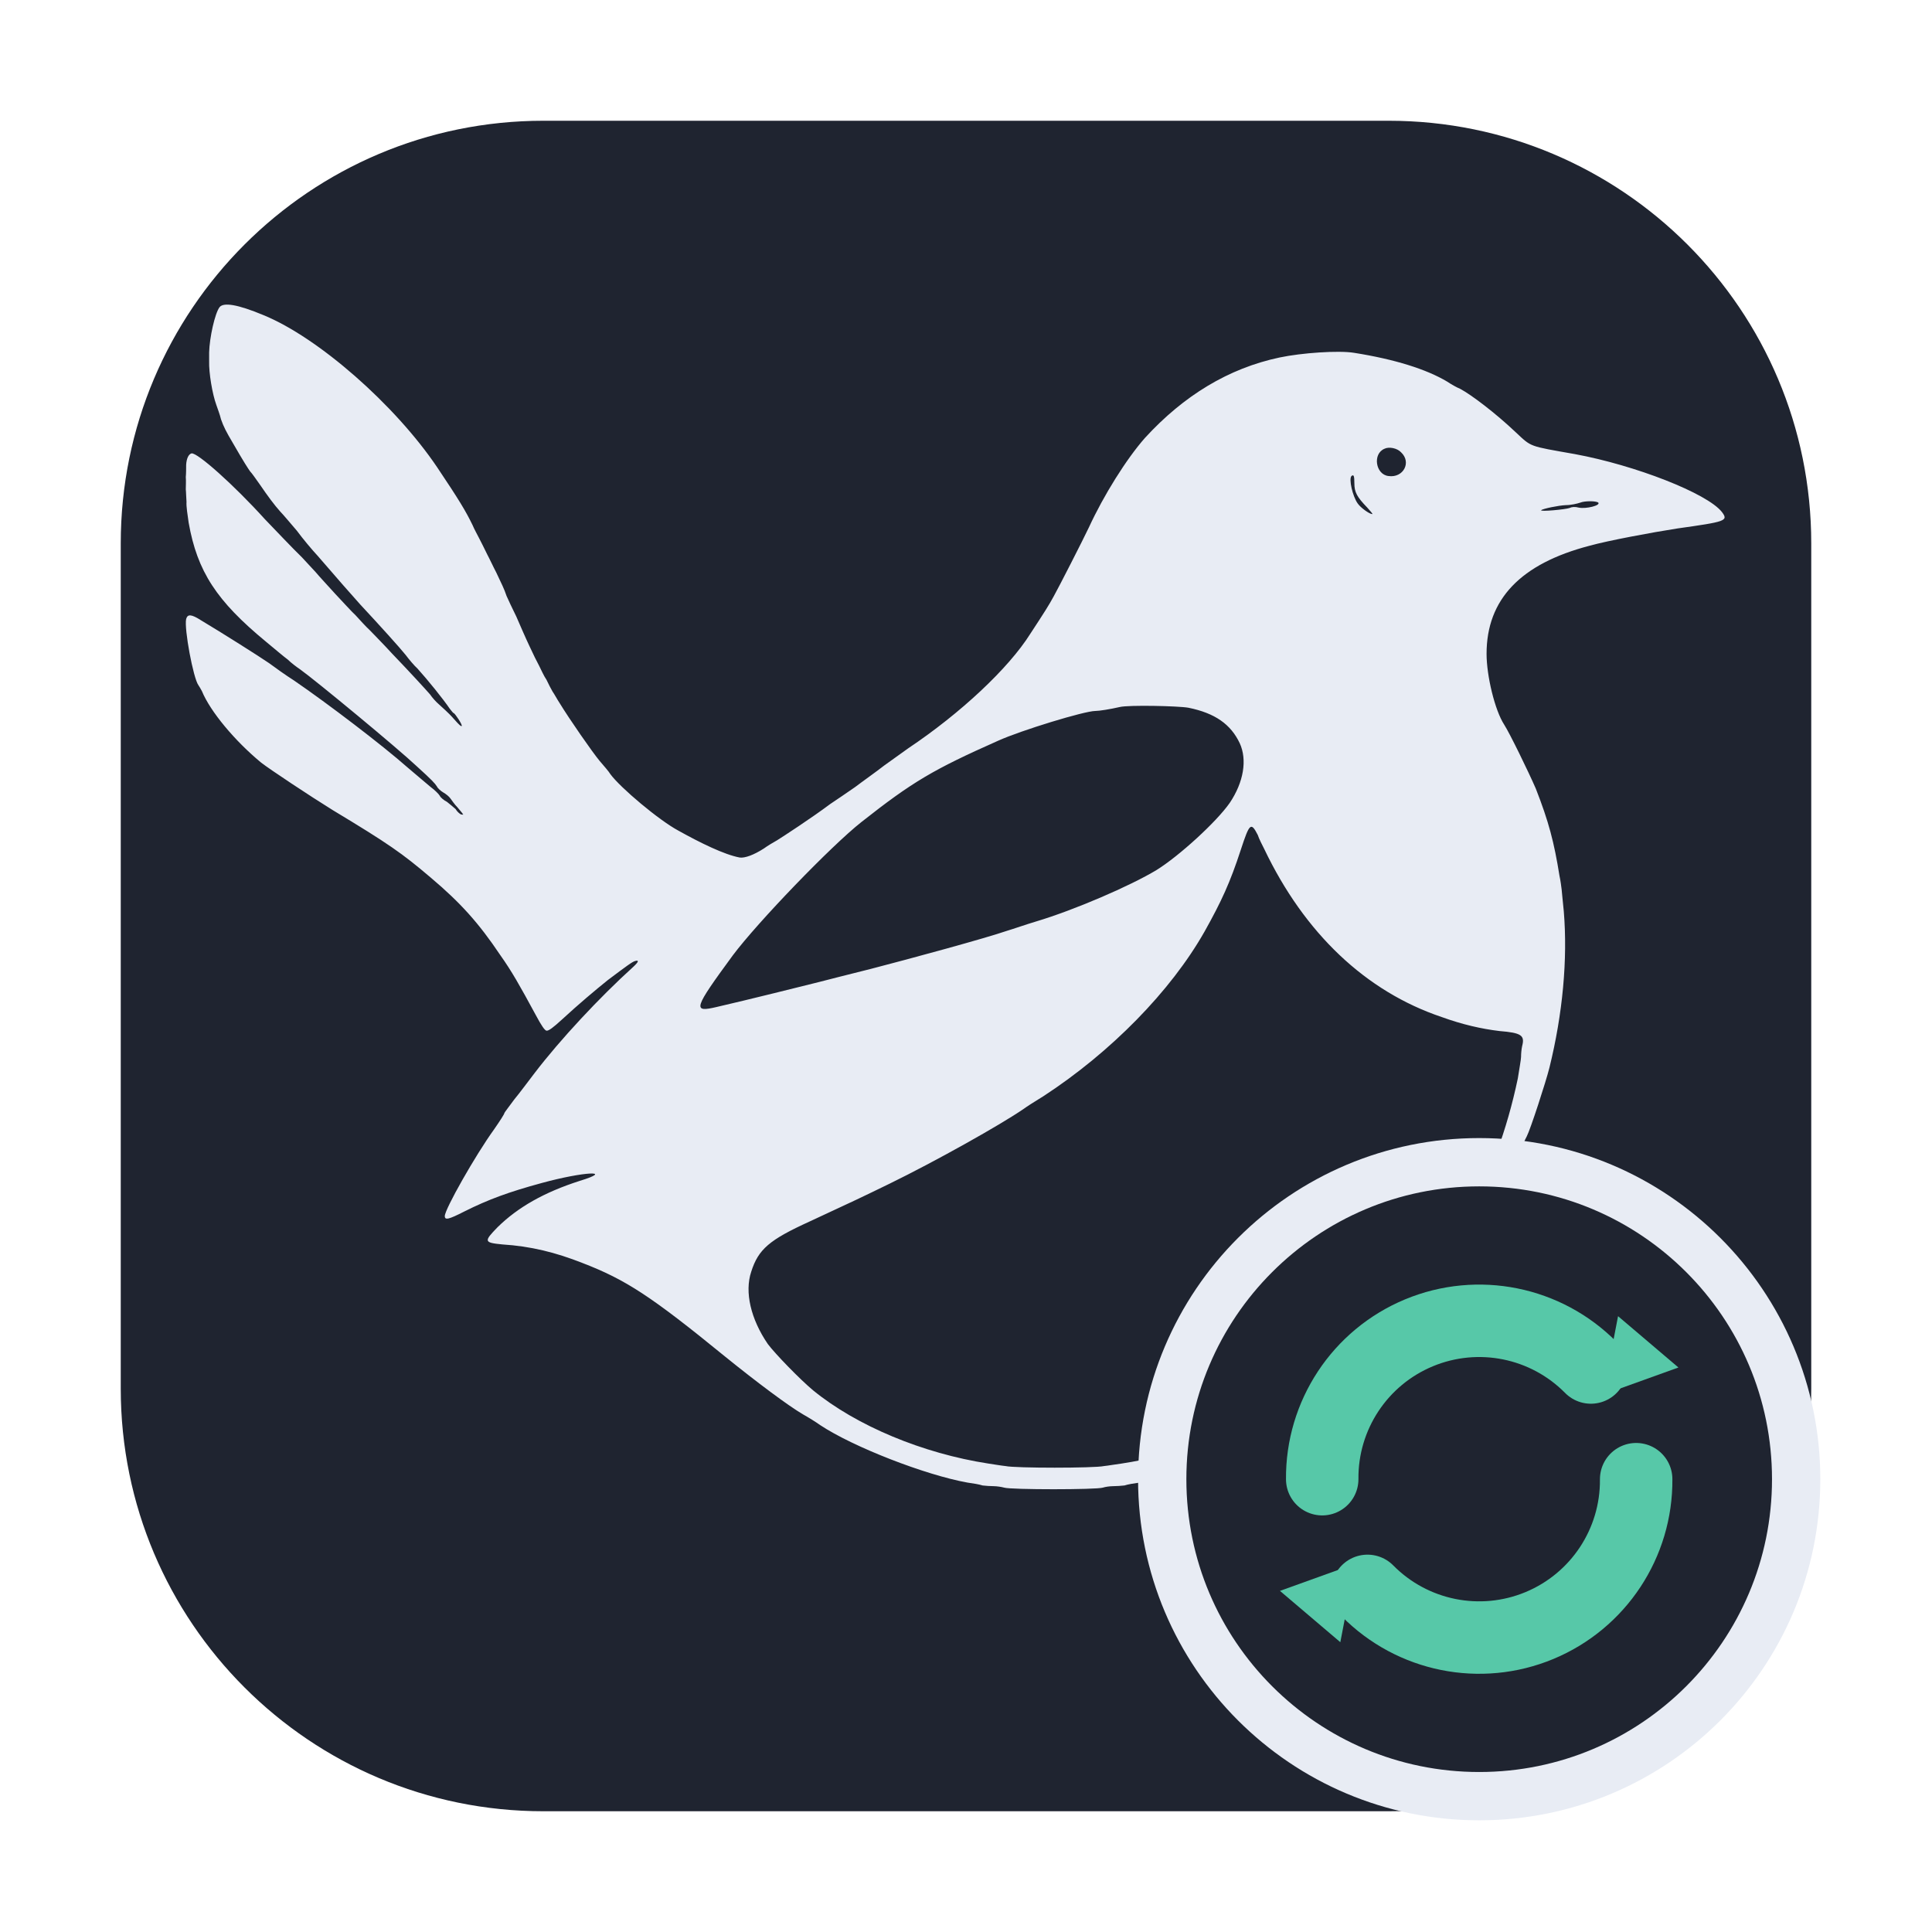
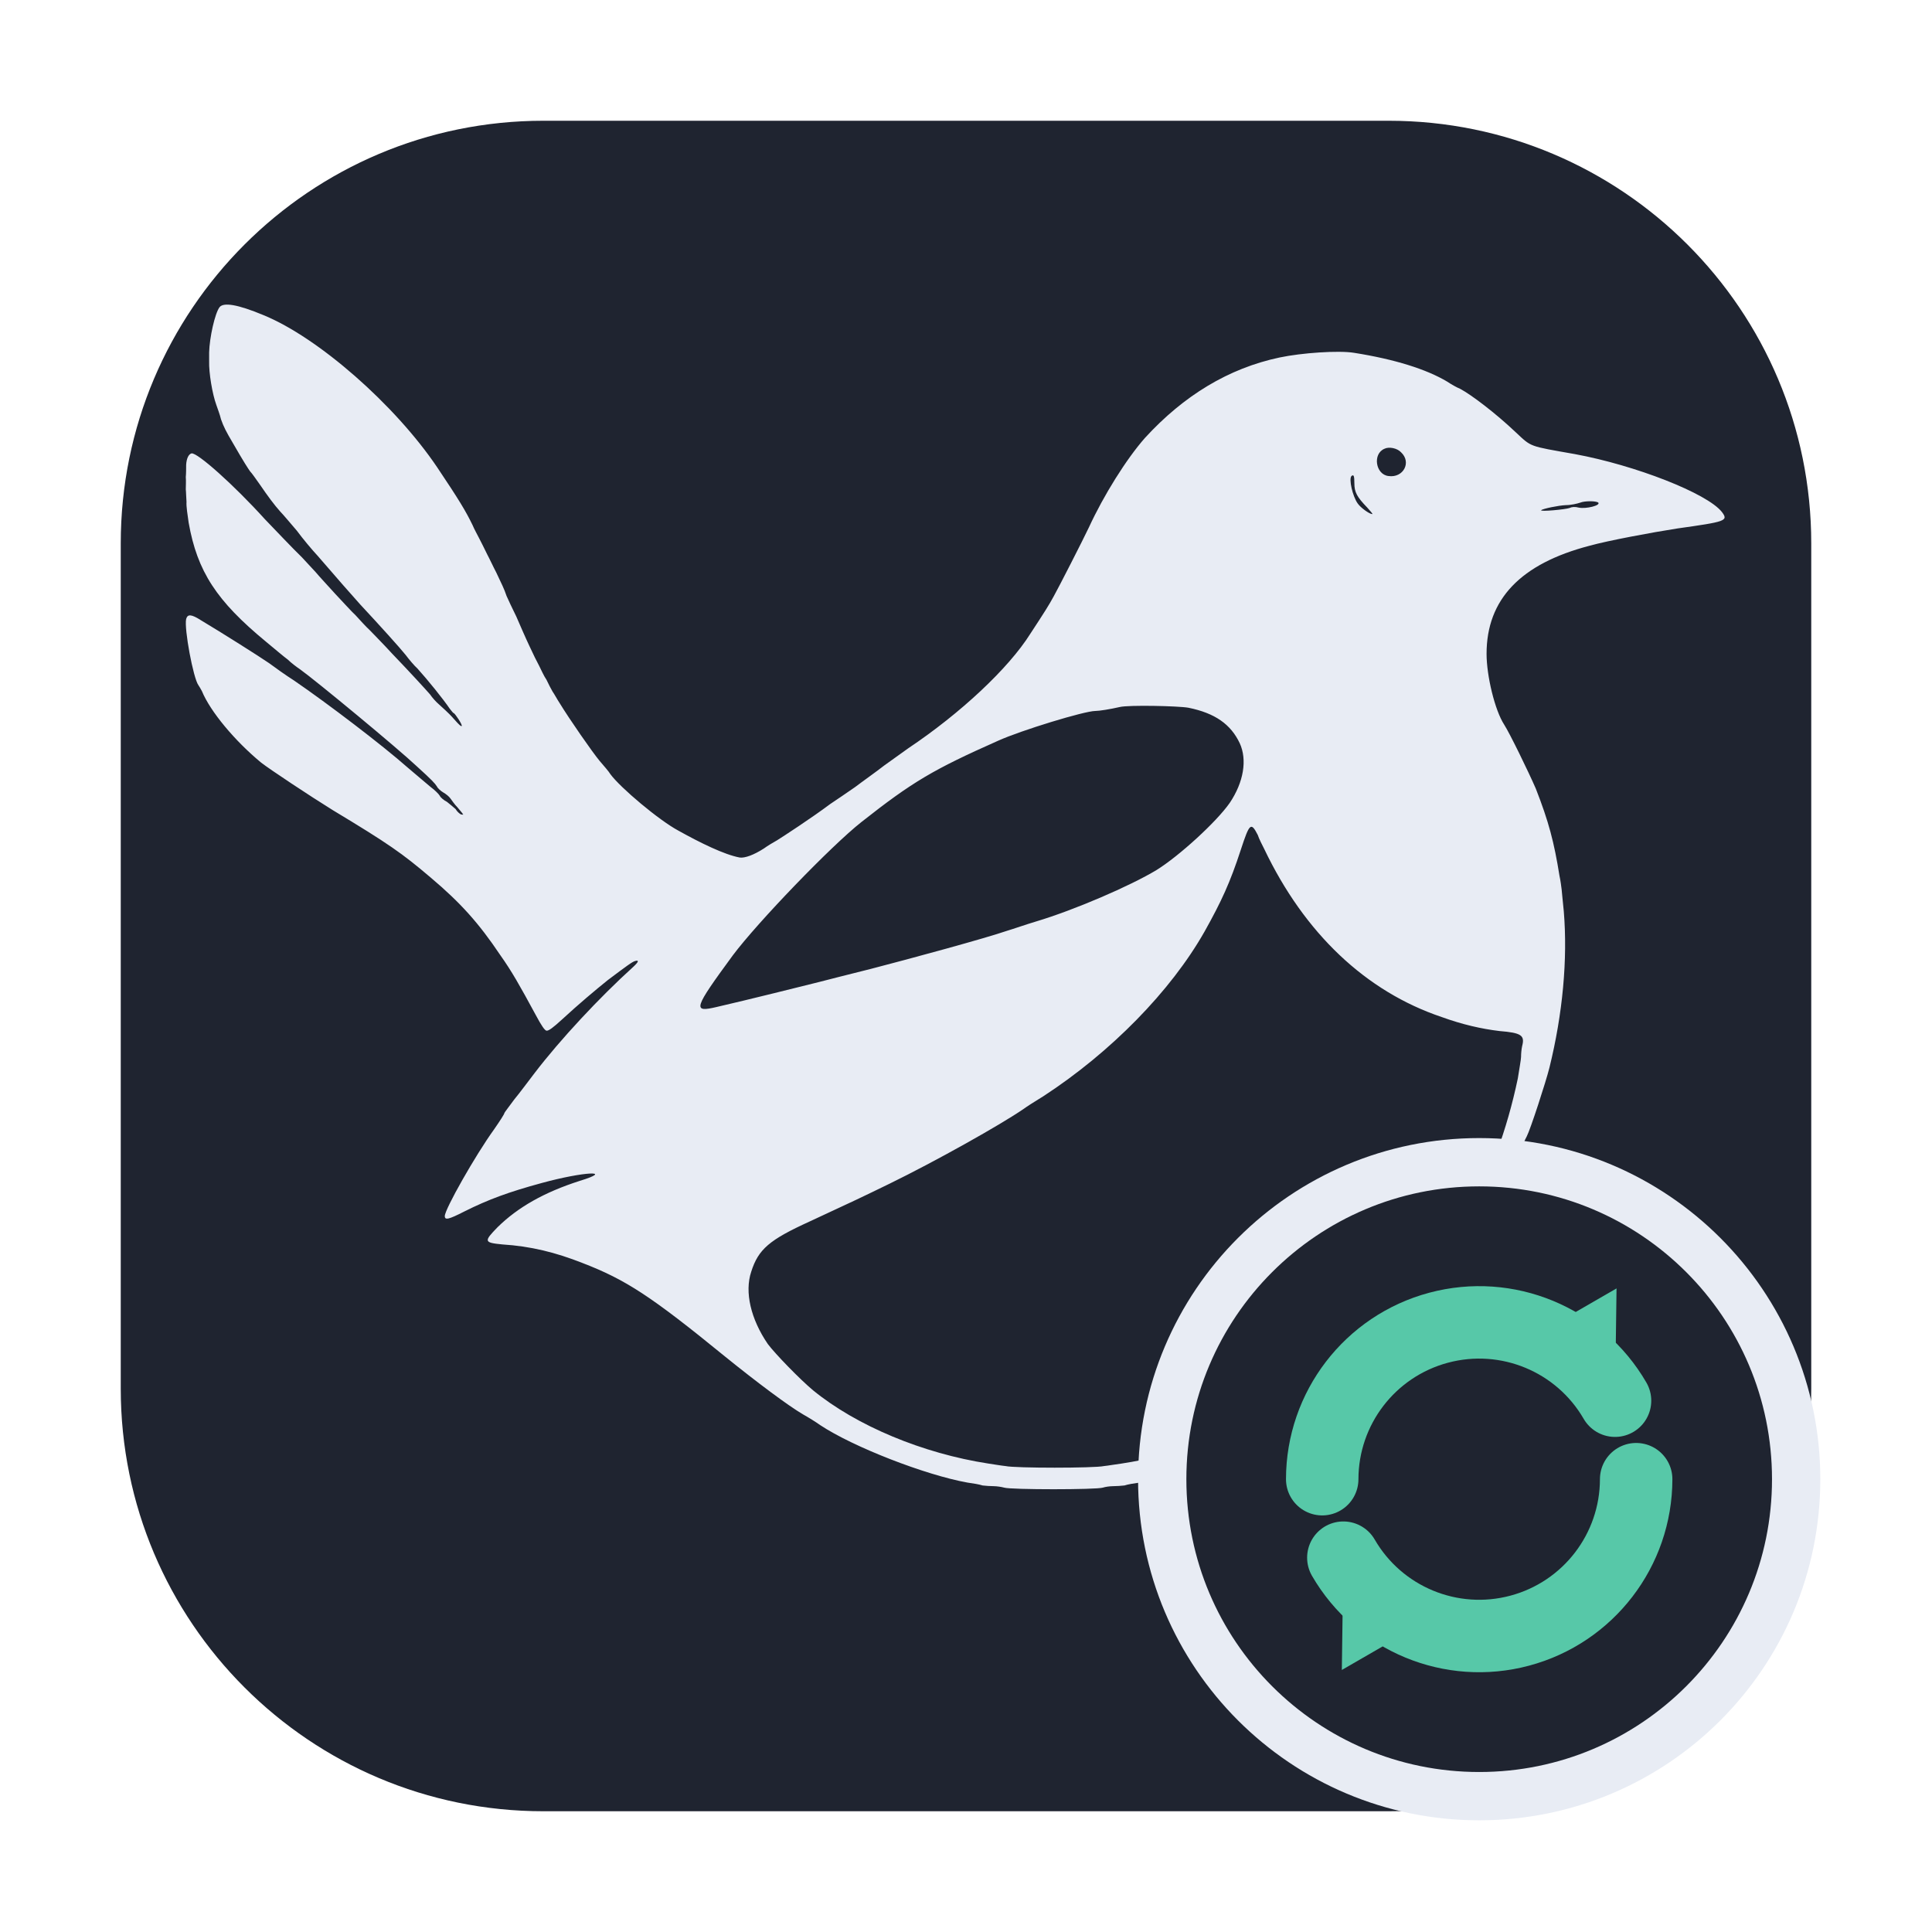
<svg xmlns="http://www.w3.org/2000/svg" viewBox="0 0 64 64">
  <rect x="4" y="4" width="56" height="56" rx="14" fill="#1f2430" />
  <g transform="translate(5.5 3.5) scale(1.19)">
    <path fill="#e8ecf4" fill-rule="evenodd" d="M1.49 5.61C1.36 5.78 1.21 6.46 1.2 6.87C1.2 6.91 1.2 7.02 1.2 7.11C1.19 7.44 1.29 8.03 1.4 8.33C1.43 8.42 1.5 8.6 1.53 8.73C1.6 8.93 1.67 9.07 1.86 9.39C2.17 9.93 2.29 10.11 2.34 10.18C2.39 10.23 2.5 10.39 2.6 10.53C2.84 10.88 3.01 11.11 3.18 11.3C3.25 11.37 3.46 11.62 3.64 11.83C3.81 12.06 4.07 12.37 4.22 12.53C4.71 13.1 5.22 13.68 5.41 13.89C5.96 14.48 6.51 15.09 6.67 15.29C6.76 15.41 6.91 15.59 7 15.67C7.28 15.98 7.71 16.51 7.9 16.79C7.95 16.85 7.99 16.91 8.01 16.91C8.05 16.93 8.26 17.24 8.23 17.27C8.21 17.28 8.17 17.25 8.02 17.08C7.94 16.99 7.89 16.93 7.59 16.66C7.52 16.6 7.41 16.48 7.35 16.39C7.22 16.24 6.77 15.75 6.29 15.25C6.17 15.12 6.02 14.96 5.96 14.9C5.9 14.84 5.77 14.7 5.67 14.6C5.56 14.5 5.39 14.31 5.28 14.19C5.16 14.08 4.91 13.8 4.71 13.59C4.52 13.38 4.26 13.1 4.16 12.98C4.05 12.86 3.88 12.68 3.78 12.57C3.54 12.34 3.03 11.8 2.75 11.51C1.89 10.56 0.87 9.65 0.71 9.68C0.63 9.7 0.57 9.82 0.56 10C0.56 10.09 0.56 10.24 0.55 10.34C0.56 10.44 0.55 10.6 0.55 10.68C0.56 10.76 0.56 10.92 0.57 11.03C0.56 11.15 0.6 11.4 0.63 11.61C0.87 12.97 1.41 13.79 2.78 14.92C3.01 15.11 3.28 15.34 3.39 15.42C3.48 15.51 3.64 15.63 3.73 15.69C4.19 16.02 6.45 17.89 6.98 18.39C7.41 18.78 7.48 18.86 7.54 18.95C7.56 19 7.65 19.08 7.72 19.12C7.79 19.16 7.88 19.23 7.92 19.29C7.95 19.33 8.03 19.45 8.11 19.53C8.18 19.62 8.26 19.7 8.26 19.72C8.29 19.74 8.27 19.74 8.21 19.73C8.17 19.71 8.1 19.65 8.06 19.58C8 19.53 7.9 19.44 7.82 19.38C7.74 19.34 7.64 19.26 7.62 19.21C7.59 19.16 7.48 19.05 7.37 18.97C7.26 18.88 6.97 18.63 6.72 18.42C6.03 17.81 4.51 16.65 3.56 16C3.34 15.86 3.03 15.64 2.87 15.52C2.61 15.34 1.55 14.67 0.98 14.33C0.7 14.15 0.6 14.15 0.56 14.29C0.5 14.56 0.76 15.94 0.9 16.13C0.92 16.16 0.97 16.24 1 16.3C1.23 16.86 1.91 17.68 2.65 18.29C2.88 18.47 4.01 19.22 4.64 19.61C6.2 20.55 6.57 20.81 7.37 21.49C8.2 22.19 8.71 22.76 9.3 23.64C9.62 24.09 9.84 24.48 10.29 25.31C10.45 25.61 10.54 25.74 10.59 25.75C10.65 25.76 10.78 25.66 11.01 25.45C11.51 24.99 11.94 24.63 12.3 24.34C12.82 23.95 12.98 23.83 13.06 23.81C13.17 23.78 13.16 23.83 13.01 23.97C12.07 24.82 10.97 26 10.26 26.93C10.09 27.15 9.84 27.49 9.69 27.67C9.55 27.86 9.42 28.03 9.42 28.04C9.42 28.07 9.29 28.27 9.13 28.5C8.61 29.22 7.76 30.72 7.76 30.91C7.76 31.03 7.86 31.01 8.31 30.78C8.97 30.45 9.54 30.24 10.46 29.99C11.63 29.67 12.5 29.63 11.52 29.93C10.52 30.25 9.79 30.67 9.23 31.22C8.84 31.62 8.85 31.65 9.36 31.7C10.15 31.75 10.84 31.92 11.6 32.22C12.79 32.68 13.49 33.13 15.56 34.82C16.45 35.54 17.32 36.19 17.73 36.43C17.89 36.52 18.1 36.65 18.21 36.73C19.13 37.34 21.14 38.12 22.31 38.33C22.46 38.35 22.64 38.38 22.73 38.41C22.81 38.42 22.95 38.43 23.05 38.43C23.12 38.43 23.26 38.45 23.33 38.47C23.51 38.53 25.9 38.53 26.08 38.47C26.14 38.45 26.27 38.43 26.36 38.43C26.45 38.43 26.6 38.42 26.68 38.41C26.77 38.38 26.95 38.35 27.1 38.33C28.26 38.13 30.25 37.37 31.32 36.7C31.48 36.6 31.71 36.46 31.82 36.39C32.11 36.21 33.13 35.44 33.4 35.2C34.17 34.51 35.47 33.05 35.77 32.55C35.81 32.49 35.98 32.23 36.15 31.99C36.3 31.75 36.52 31.43 36.6 31.28C36.69 31.12 36.81 30.91 36.88 30.79C37.09 30.45 37.49 29.63 37.64 29.23C37.72 29.03 37.83 28.78 37.88 28.69C37.98 28.5 38.41 27.18 38.51 26.78C38.88 25.28 39.02 23.77 38.91 22.43C38.88 22.17 38.86 21.89 38.85 21.82C38.84 21.75 38.82 21.57 38.79 21.44C38.64 20.5 38.49 19.93 38.13 19.01C37.93 18.55 37.41 17.48 37.25 17.23C36.99 16.83 36.76 15.87 36.76 15.26C36.76 13.74 37.71 12.75 39.63 12.25C40.13 12.11 41.36 11.88 42.07 11.77C43.42 11.58 43.5 11.56 43.31 11.31C42.9 10.79 40.9 10.01 39.22 9.7C37.92 9.47 38.02 9.51 37.57 9.09C37.01 8.56 36.34 8.05 36.02 7.88C35.94 7.85 35.78 7.76 35.66 7.68C35.09 7.34 34.21 7.06 33.07 6.88C32.64 6.81 31.62 6.88 31 7.01C29.58 7.31 28.33 8.07 27.25 9.25C26.73 9.84 26.1 10.85 25.69 11.74C25.53 12.08 24.84 13.43 24.71 13.66C24.58 13.9 24.46 14.09 24.06 14.7C23.45 15.67 22.11 16.92 20.66 17.89C20.52 17.99 20.23 18.2 19.99 18.37C19.76 18.55 19.39 18.81 19.18 18.97C18.96 19.12 18.66 19.33 18.49 19.44C17.97 19.83 17.17 20.35 17.01 20.45C16.92 20.5 16.75 20.6 16.64 20.68C16.36 20.86 16.11 20.95 15.97 20.93C15.54 20.85 14.87 20.52 14.26 20.18C13.72 19.89 12.65 18.99 12.37 18.61C12.33 18.54 12.19 18.38 12.07 18.24C11.87 18 11.23 17.08 10.95 16.62C10.89 16.53 10.81 16.38 10.76 16.31C10.72 16.24 10.64 16.09 10.59 15.98C10.52 15.88 10.44 15.7 10.39 15.6C10.34 15.51 10.21 15.25 10.11 15.03C10.01 14.82 9.85 14.45 9.75 14.22C9.64 14 9.52 13.74 9.48 13.65C9.41 13.44 9.34 13.31 9.19 12.99C9.12 12.86 9.01 12.62 8.94 12.49C8.87 12.35 8.77 12.14 8.72 12.05C8.67 11.95 8.58 11.79 8.53 11.67C8.34 11.28 8.16 10.98 7.55 10.07C6.37 8.32 4.23 6.45 2.71 5.83C1.99 5.53 1.6 5.47 1.49 5.61ZM34.38 9.65C34.68 9.93 34.44 10.37 34.03 10.31C33.67 10.27 33.58 9.69 33.92 9.55C34.04 9.49 34.27 9.53 34.38 9.65ZM33.08 10.51C33.08 10.76 33.15 10.89 33.44 11.19C33.53 11.29 33.6 11.37 33.58 11.37C33.5 11.37 33.25 11.19 33.17 11.07C33.03 10.87 32.92 10.39 33 10.31C33.06 10.26 33.08 10.3 33.08 10.51ZM39.87 11.05C39.94 11.13 39.53 11.23 39.33 11.19C39.22 11.16 39.13 11.17 39.07 11.2C38.96 11.24 38.24 11.31 38.28 11.26C38.33 11.22 38.75 11.13 38.97 11.12C39.11 11.12 39.28 11.08 39.37 11.05C39.49 11 39.81 11 39.87 11.05ZM28.46 16.76C29.2 16.91 29.64 17.22 29.89 17.75C30.1 18.21 30 18.83 29.61 19.41C29.24 19.94 28.2 20.89 27.57 21.28C26.84 21.72 25.29 22.39 24.22 22.71C23.95 22.79 23.58 22.92 23.41 22.97C22.8 23.18 20.74 23.74 19.62 24.03C18.99 24.19 18.34 24.35 18.16 24.4C17.84 24.48 16.12 24.91 15.33 25.09C14.65 25.25 14.68 25.15 15.78 23.65C16.47 22.73 18.51 20.61 19.36 19.94C20.78 18.82 21.36 18.48 23.16 17.68C23.8 17.39 25.57 16.85 25.87 16.85C25.98 16.85 26.29 16.8 26.55 16.74C26.8 16.68 28.18 16.71 28.46 16.76ZM30.39 20.3C30.43 20.42 30.52 20.59 30.57 20.69C31.69 23.04 33.4 24.66 35.51 25.37C36.09 25.58 36.62 25.7 37.12 25.76C37.73 25.81 37.83 25.88 37.75 26.18C37.73 26.27 37.72 26.4 37.72 26.48C37.72 26.55 37.67 26.82 37.63 27.08C37.33 28.51 36.84 29.86 36.16 31.02C36.06 31.19 35.92 31.44 35.84 31.57C35.65 31.93 35.15 32.61 34.63 33.24C32.64 35.63 29.63 37.34 26.6 37.8C26.44 37.82 26.22 37.86 26.11 37.87C25.84 37.93 23.63 37.93 23.37 37.87C23.26 37.86 23.03 37.82 22.89 37.8C21.07 37.52 19.22 36.75 18.01 35.76C17.65 35.46 16.96 34.75 16.75 34.47C16.28 33.78 16.1 33.03 16.29 32.46C16.49 31.83 16.8 31.57 17.92 31.06C19.13 30.5 19.38 30.38 20.14 30.01C21.43 29.38 23.23 28.37 23.87 27.93C23.95 27.87 24.2 27.71 24.43 27.57C26.3 26.35 27.97 24.65 28.91 22.99C29.38 22.15 29.62 21.63 29.92 20.71C30.16 19.98 30.2 19.93 30.39 20.3Z" />
  </g>
  <g>
    <circle cx="49" cy="49" r="10.5" fill="#1f2430" stroke="#e8ecf4" stroke-width="1.6" />
-     <path d="M43.8 49a5.2 5.2 0 0 1 8.9-3.7" fill="none" stroke="#57c8a8" stroke-width="2.4" stroke-linecap="round" />
-     <path d="M54.2 49a5.2 5.2 0 0 1-8.9 3.7" fill="none" stroke="#57c8a8" stroke-width="2.4" stroke-linecap="round" />
-     <path d="M53.6 43.6l-.5 2.6 2.5-.9z" fill="#57c8a8" />
-     <path d="M44.4 54.4l.5-2.6-2.5.9z" fill="#57c8a8" />
+     <path d="M43.80 49.00A5.2 5.2 0 0 1 53.50 46.40" fill="none" stroke="#57c8a8" stroke-width="2.4" stroke-linecap="round" />
+     <path d="M54.20 49.00A5.2 5.2 0 0 1 44.50 51.60" fill="none" stroke="#57c8a8" stroke-width="2.4" stroke-linecap="round" />
+     <path d="M53.50 46.40L50.26 44.58L53.55 42.68Z" fill="#57c8a8" />
+     <path d="M44.50 51.60L47.74 53.42L44.45 55.32Z" fill="#57c8a8" />
  </g>
</svg>
